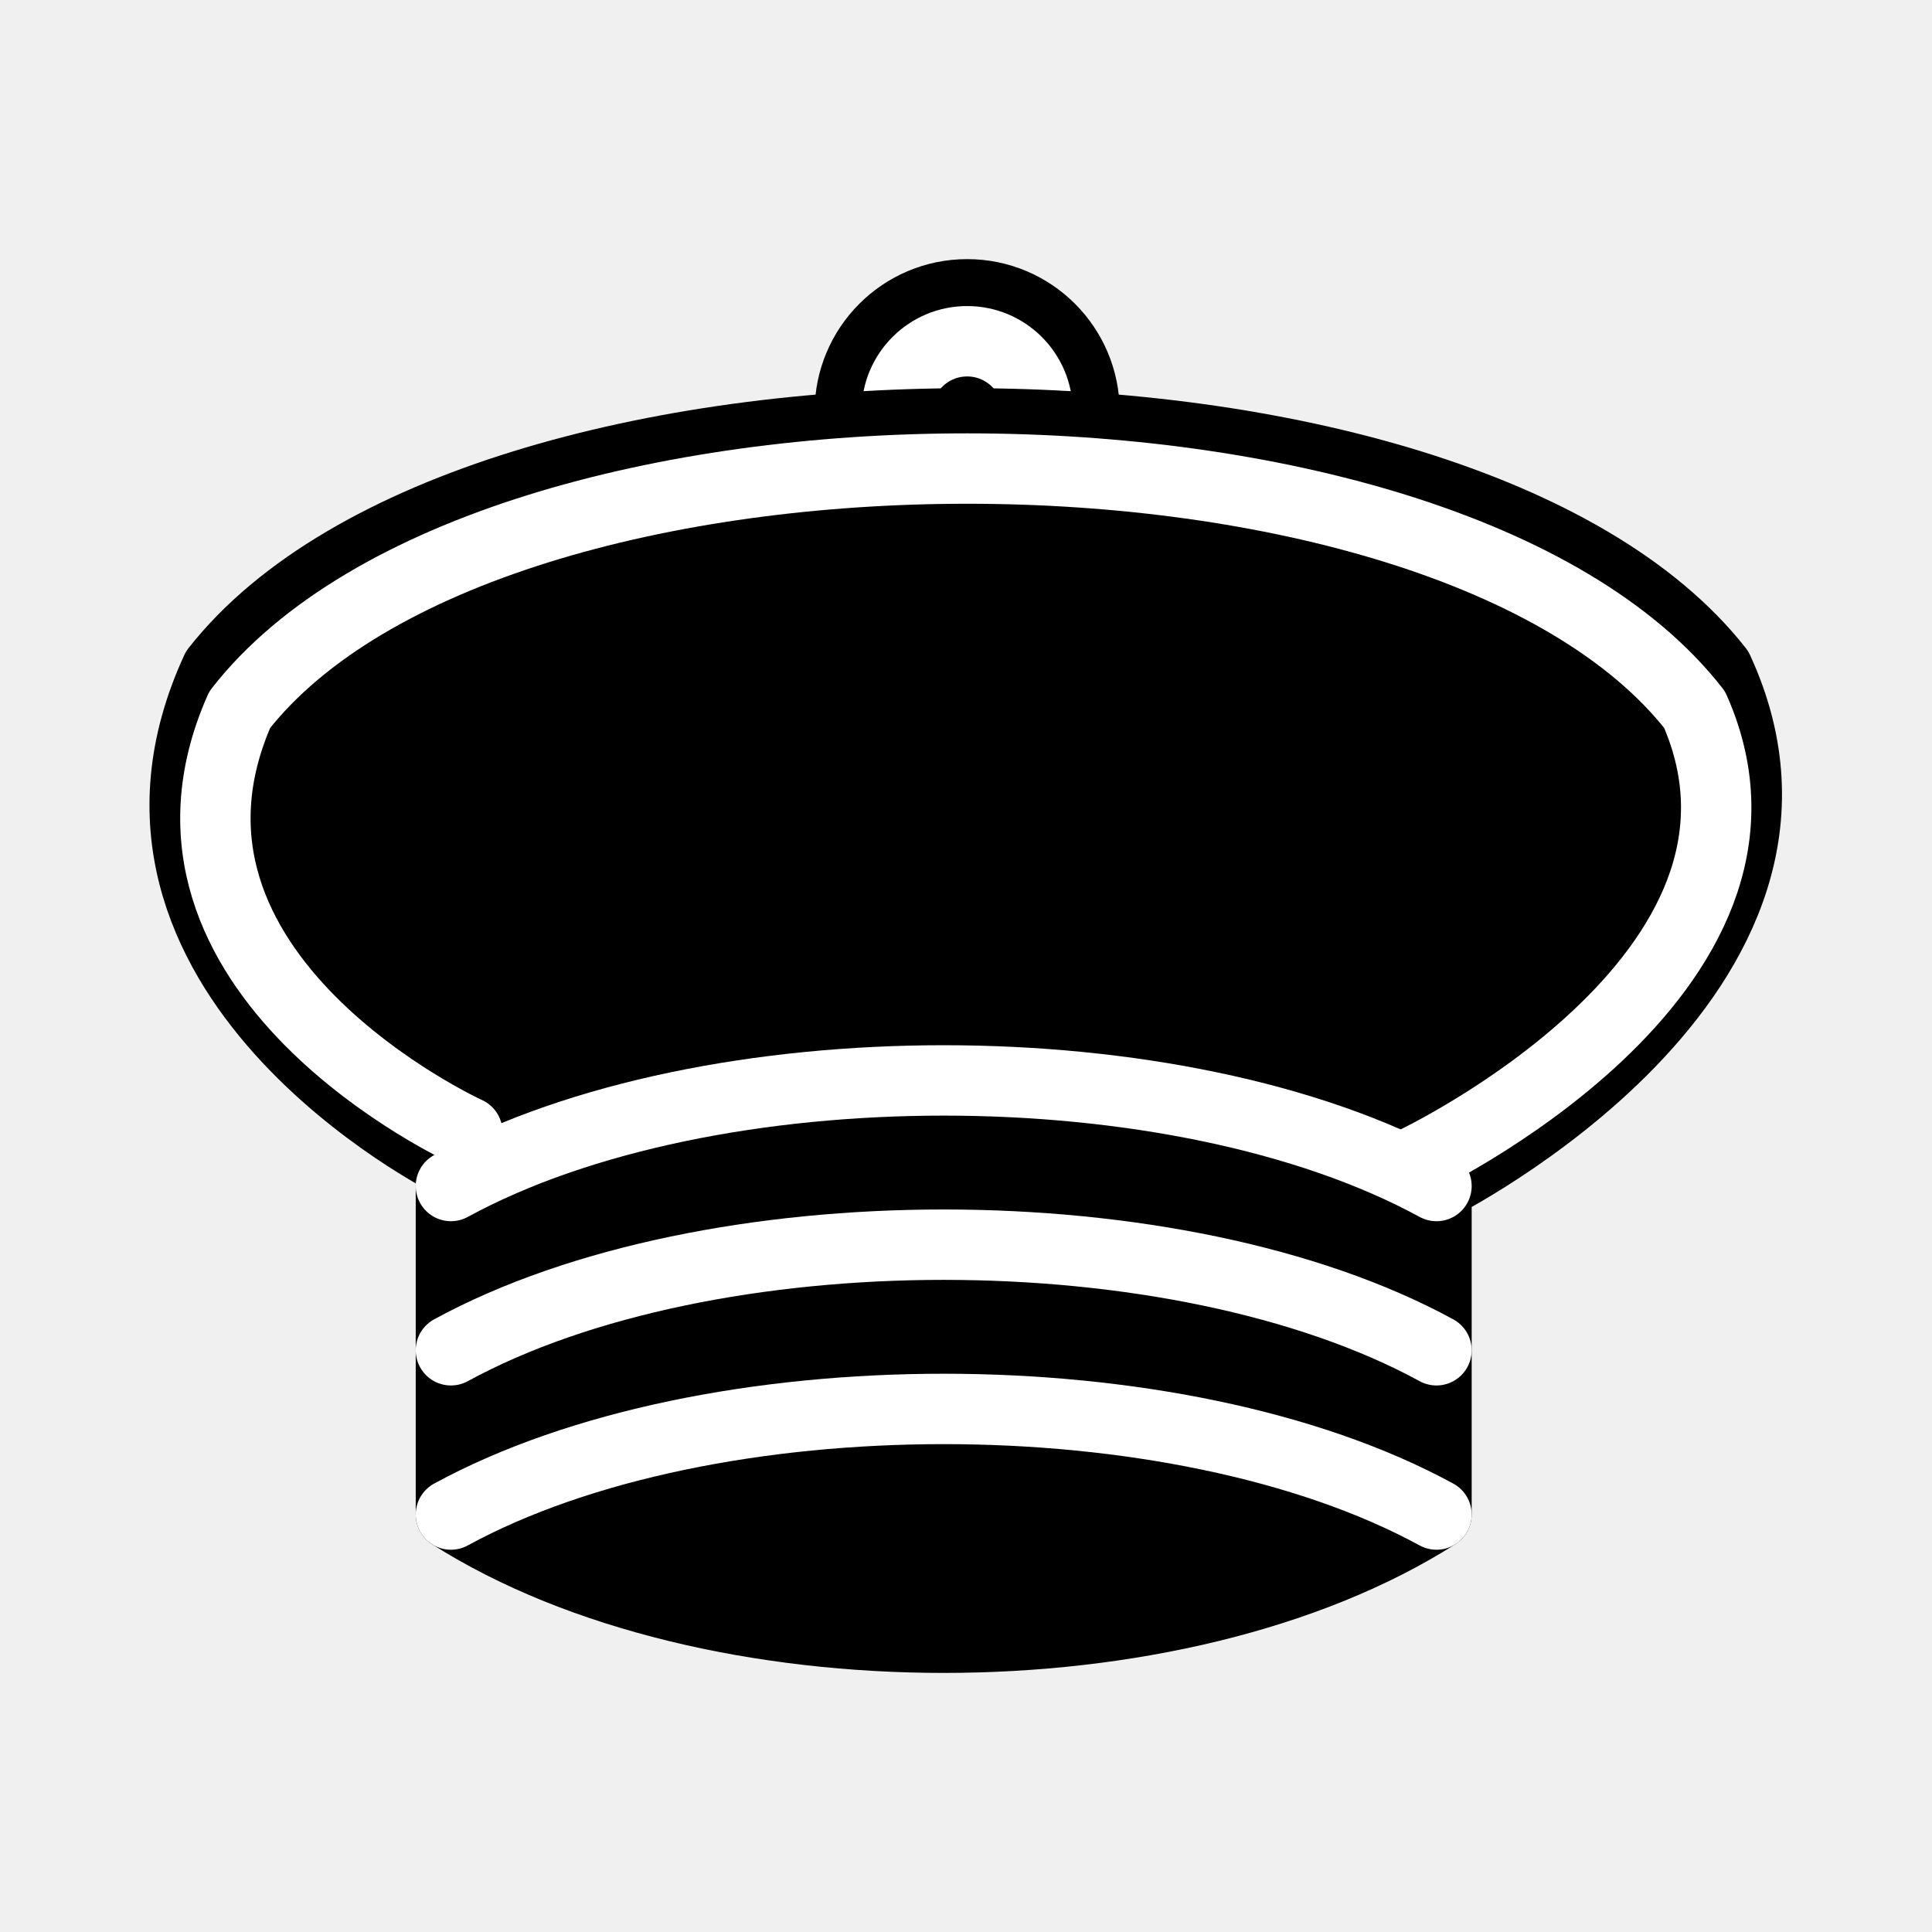
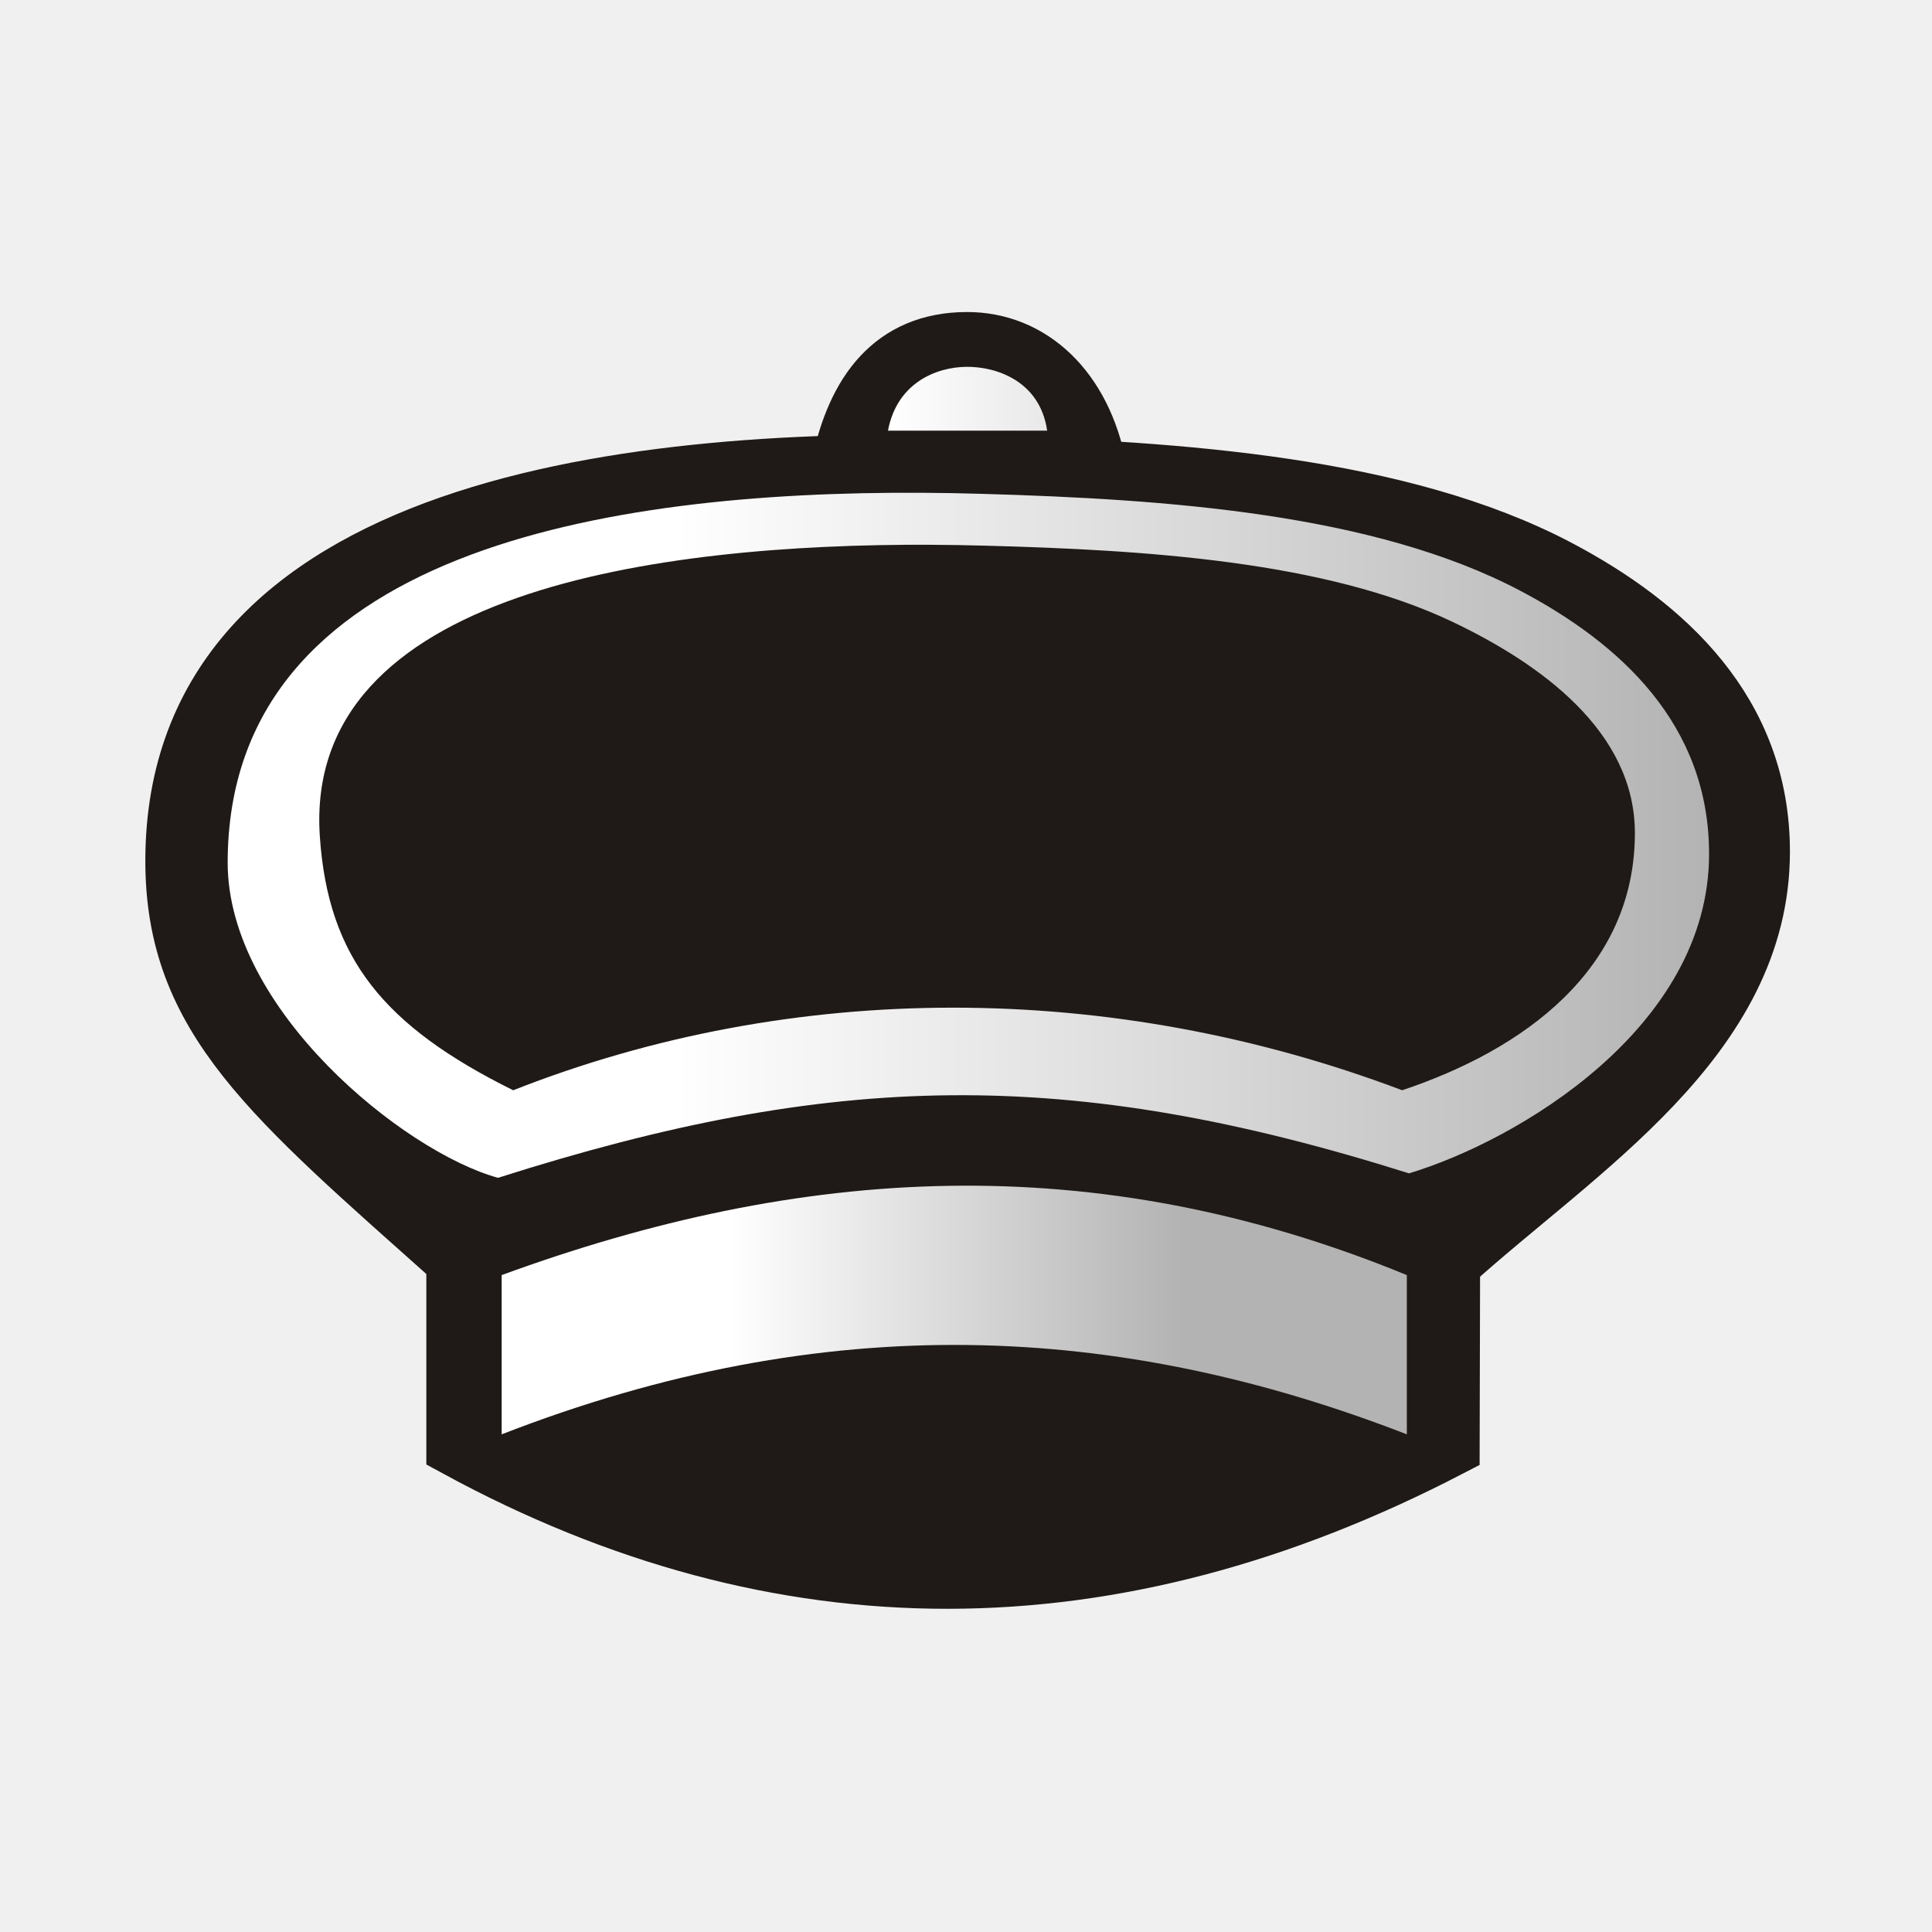
- <svg xmlns="http://www.w3.org/2000/svg" width="45" height="45" viewBox="0 0 11.906 11.906" version="1.1" id="svg4393">
-   <defs id="defs4387" />
+ <svg xmlns="http://www.w3.org/2000/svg" xmlns:xlink="http://www.w3.org/1999/xlink" width="45" height="45" viewBox="0 0 11.906 11.906" version="1.1" id="svg4393">
+   <defs id="defs4387">
+     <linearGradient xlink:href="#linearGradient6441" id="linearGradient1538" gradientUnits="userSpaceOnUse" gradientTransform="translate(0,4.110518)" x1="18.651" y1="35.581" x2="30.711" y2="35.581" />
+     <linearGradient id="linearGradient6441">
+       <stop style="stop-color:#ffffff;stop-opacity:1" offset="0" id="stop6437" />
+       <stop style="stop-color:#b3b3b3;stop-opacity:1" offset="1" id="stop6439" />
+     </linearGradient>
+     <linearGradient xlink:href="#linearGradient6441" id="linearGradient1540" gradientUnits="userSpaceOnUse" gradientTransform="matrix(0.2822148,0,0,0.2822148,0,4.110518)" x1="60.949" y1="78.782" x2="158.596" y2="78.782" />
+     <linearGradient xlink:href="#linearGradient6441" id="linearGradient1542" gradientUnits="userSpaceOnUse" gradientTransform="matrix(0.8047777,0,0,0.8047777,4.763337,6.133887)" x1="22.511" y1="9.772" x2="40.413" y2="9.772" />
+   </defs>
  <g id="layer1" transform="translate(0,-285.0937)">
-     <g id="g4572" transform="matrix(0.2892137,0,0,0.2892137,-0.5471325,283.7261)">
-       <circle id="circle4537" r="2.5" cy="13.5" cx="22.5" style="fill:#000000;stroke:#000000;stroke-width:1.5;stroke-linejoin:round" />
-       <circle id="circle4539" r="1.5" cy="13.5" cx="22.5" style="fill:none;stroke:#ffffff;stroke-width:1.5;stroke-linejoin:round" />
-       <g id="g4543" style="fill:#000000;stroke:#000000;stroke-width:1.5;stroke-linejoin:round">
-         <path id="path4541" d="m 11.5,37 c 5.5,3.5 15.5,3.5 21,0 v -7 c 0,0 9,-4.5 6,-11 -5.5,-7 -26.5,-7 -32,0 -3,6.5 5,10.5 5,10.5 z" />
+     <g id="m" transform="matrix(0.231264,0,0,0.2298368,0.1812922,284.3197)">
+       <g id="g5409-0" transform="translate(-47.90079,0.3042622)" style="fill:#1f1a17;fill-opacity:1;stroke:#1f1a17;stroke-opacity:1">
+         <path id="path4760-5-1" d="m 59.324,36.845 c -4.924,-4.423 -7.488,-6.502 -7.488,-10.698 0,-9.537 12.337,-10.823 21.466,-10.555 5.225,0.153 11.124,0.559 15.298,2.774 2.842,1.508 5.367,3.823 5.367,7.532 0,4.979 -4.865,7.931 -8.255,11.017 -9.05,-4.451 -17.738,-4.59 -26.387,-0.071 z" style="fill:#1f1a17;fill-opacity:1;stroke:#1f1a17;stroke-width:1.693;stroke-linecap:butt;stroke-linejoin:miter;stroke-miterlimit:4;stroke-dasharray:none;stroke-opacity:1" />
+         <path id="path5347-6-6" d="m 59.324,36.845 v 4.984 c 8.612,4.714 17.406,4.683 26.375,0 l 0.012,-4.913 v 0 C 76.185,32.072 67.507,32.828 59.324,36.845 Z" style="fill:#1f1a17;fill-opacity:1;stroke:#1f1a17;stroke-width:1.693;stroke-linecap:butt;stroke-linejoin:miter;stroke-miterlimit:4;stroke-dasharray:none;stroke-opacity:1" />
+         <path id="path5355-3-3" d="m 69.59,15.521 c 0.403,-1.901 1.356,-3.236 3.281,-3.245 1.682,-0.008 3.027,1.263 3.423,3.352 z" style="fill:#1f1a17;fill-opacity:1;stroke:#1f1a17;stroke-width:1.693;stroke-linecap:butt;stroke-linejoin:miter;stroke-miterlimit:4;stroke-dasharray:none;stroke-opacity:1" />
      </g>
-       <g id="g4553" style="fill:none;stroke:#ffffff;stroke-width:1.5;stroke-linecap:round;stroke-linejoin:round">
-         <path id="path4545" d="m 32,29.5 c 0,0 8.5,-4 6,-9.65 C 32.65,13 12.35,13 7,19.85 c -2.5,5.65 4.85,9 4.85,9" />
-         <path id="path4547" d="M 11.5,30 C 17,27 27,27 32.5,30" />
-         <path id="path4549" d="m 11.5,33.5 c 5.5,-3 15.5,-3 21,0" />
-         <path id="path4551" d="M 11.5,37 C 17,34 27,34 32.5,37" />
-       </g>
+       <path style="fill:url(#linearGradient1538);fill-opacity:1;stroke:none;stroke-width:0.282px;stroke-linecap:butt;stroke-linejoin:miter;stroke-opacity:1" d="m 12.584,37.556 v 4.27 c 8.67,-3.392 16.448,-2.995 24.12,0 V 37.556 c -8.356,-3.453 -16.163,-2.929 -24.12,-2e-6 z" id="path6655-0" />
+       <path style="fill:url(#linearGradient1540);fill-opacity:1;stroke:none;stroke-width:1.587;stroke-linecap:butt;stroke-linejoin:miter;stroke-miterlimit:4;stroke-dasharray:none;stroke-opacity:1" d="m 23.761,16.58 c -8.318,-0.042 -18.478,1.541 -18.478,9.918 0,3.931 4.687,7.752 7.204,8.45 8.923,-2.858 15.182,-3.005 24.274,-0.12 2.877,-0.869 7.997,-3.898 7.997,-8.563 0,-3.475 -2.366,-5.644 -5.029,-7.057 -3.91,-2.075 -9.437,-2.456 -14.333,-2.599 -0.535,-0.016 -1.081,-0.026 -1.635,-0.029 z m 0.267,1.395 c 0.484,0.002 0.961,0.01 1.426,0.023 4.261,0.113 9.071,0.413 12.474,2.046 2.317,1.112 4.853,2.925 4.853,5.66 0,3.672 -2.988,5.818 -6.202,6.896 -7.744,-2.948 -16.23,-2.957 -23.688,5.64e-4 C 9.456,30.886 7.954,29.067 7.738,25.781 7.306,19.201 16.766,17.942 24.028,17.974 Z" id="path4760-0-9" />
+       <path style="fill:url(#linearGradient1542);fill-opacity:1;stroke:none;stroke-width:0.227px;stroke-linecap:butt;stroke-linejoin:miter;stroke-opacity:1" d="m 22.879,14.915 h 4.241 c -0.191,-1.338 -1.365,-1.721 -2.153,-1.712 -0.81,0.009 -1.851,0.434 -2.089,1.712 z" id="path6691-2" />
    </g>
  </g>
</svg>
